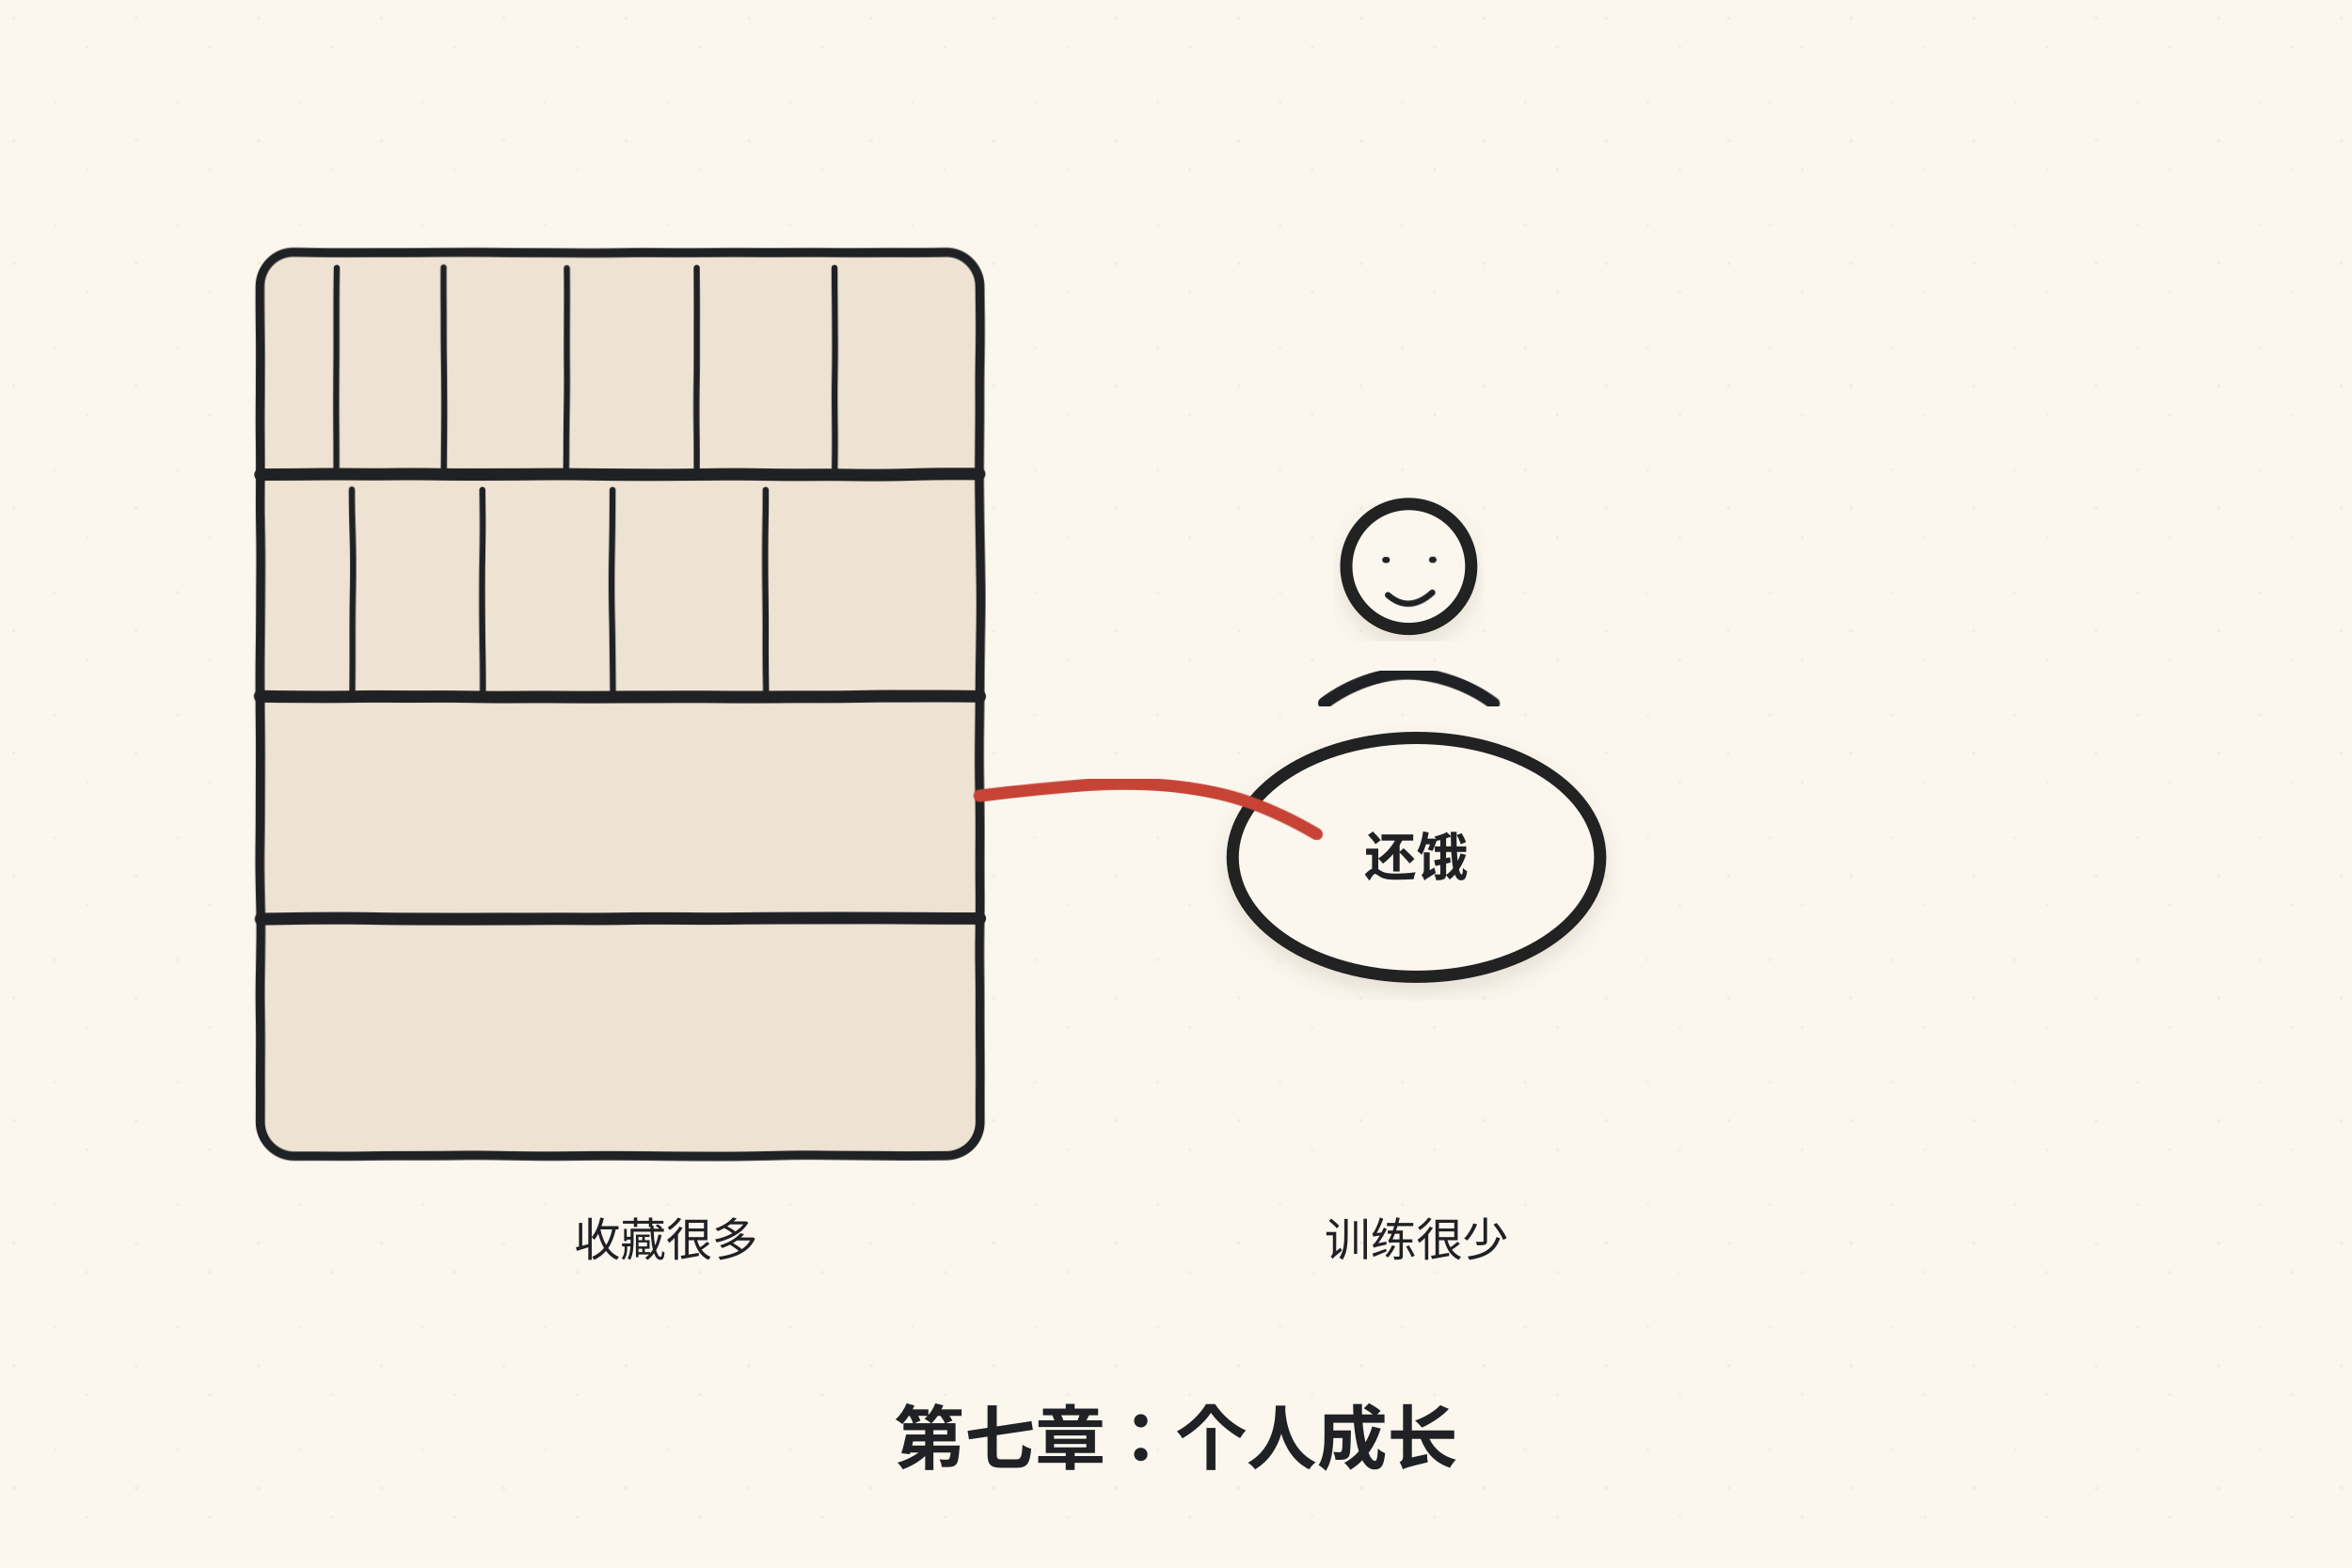
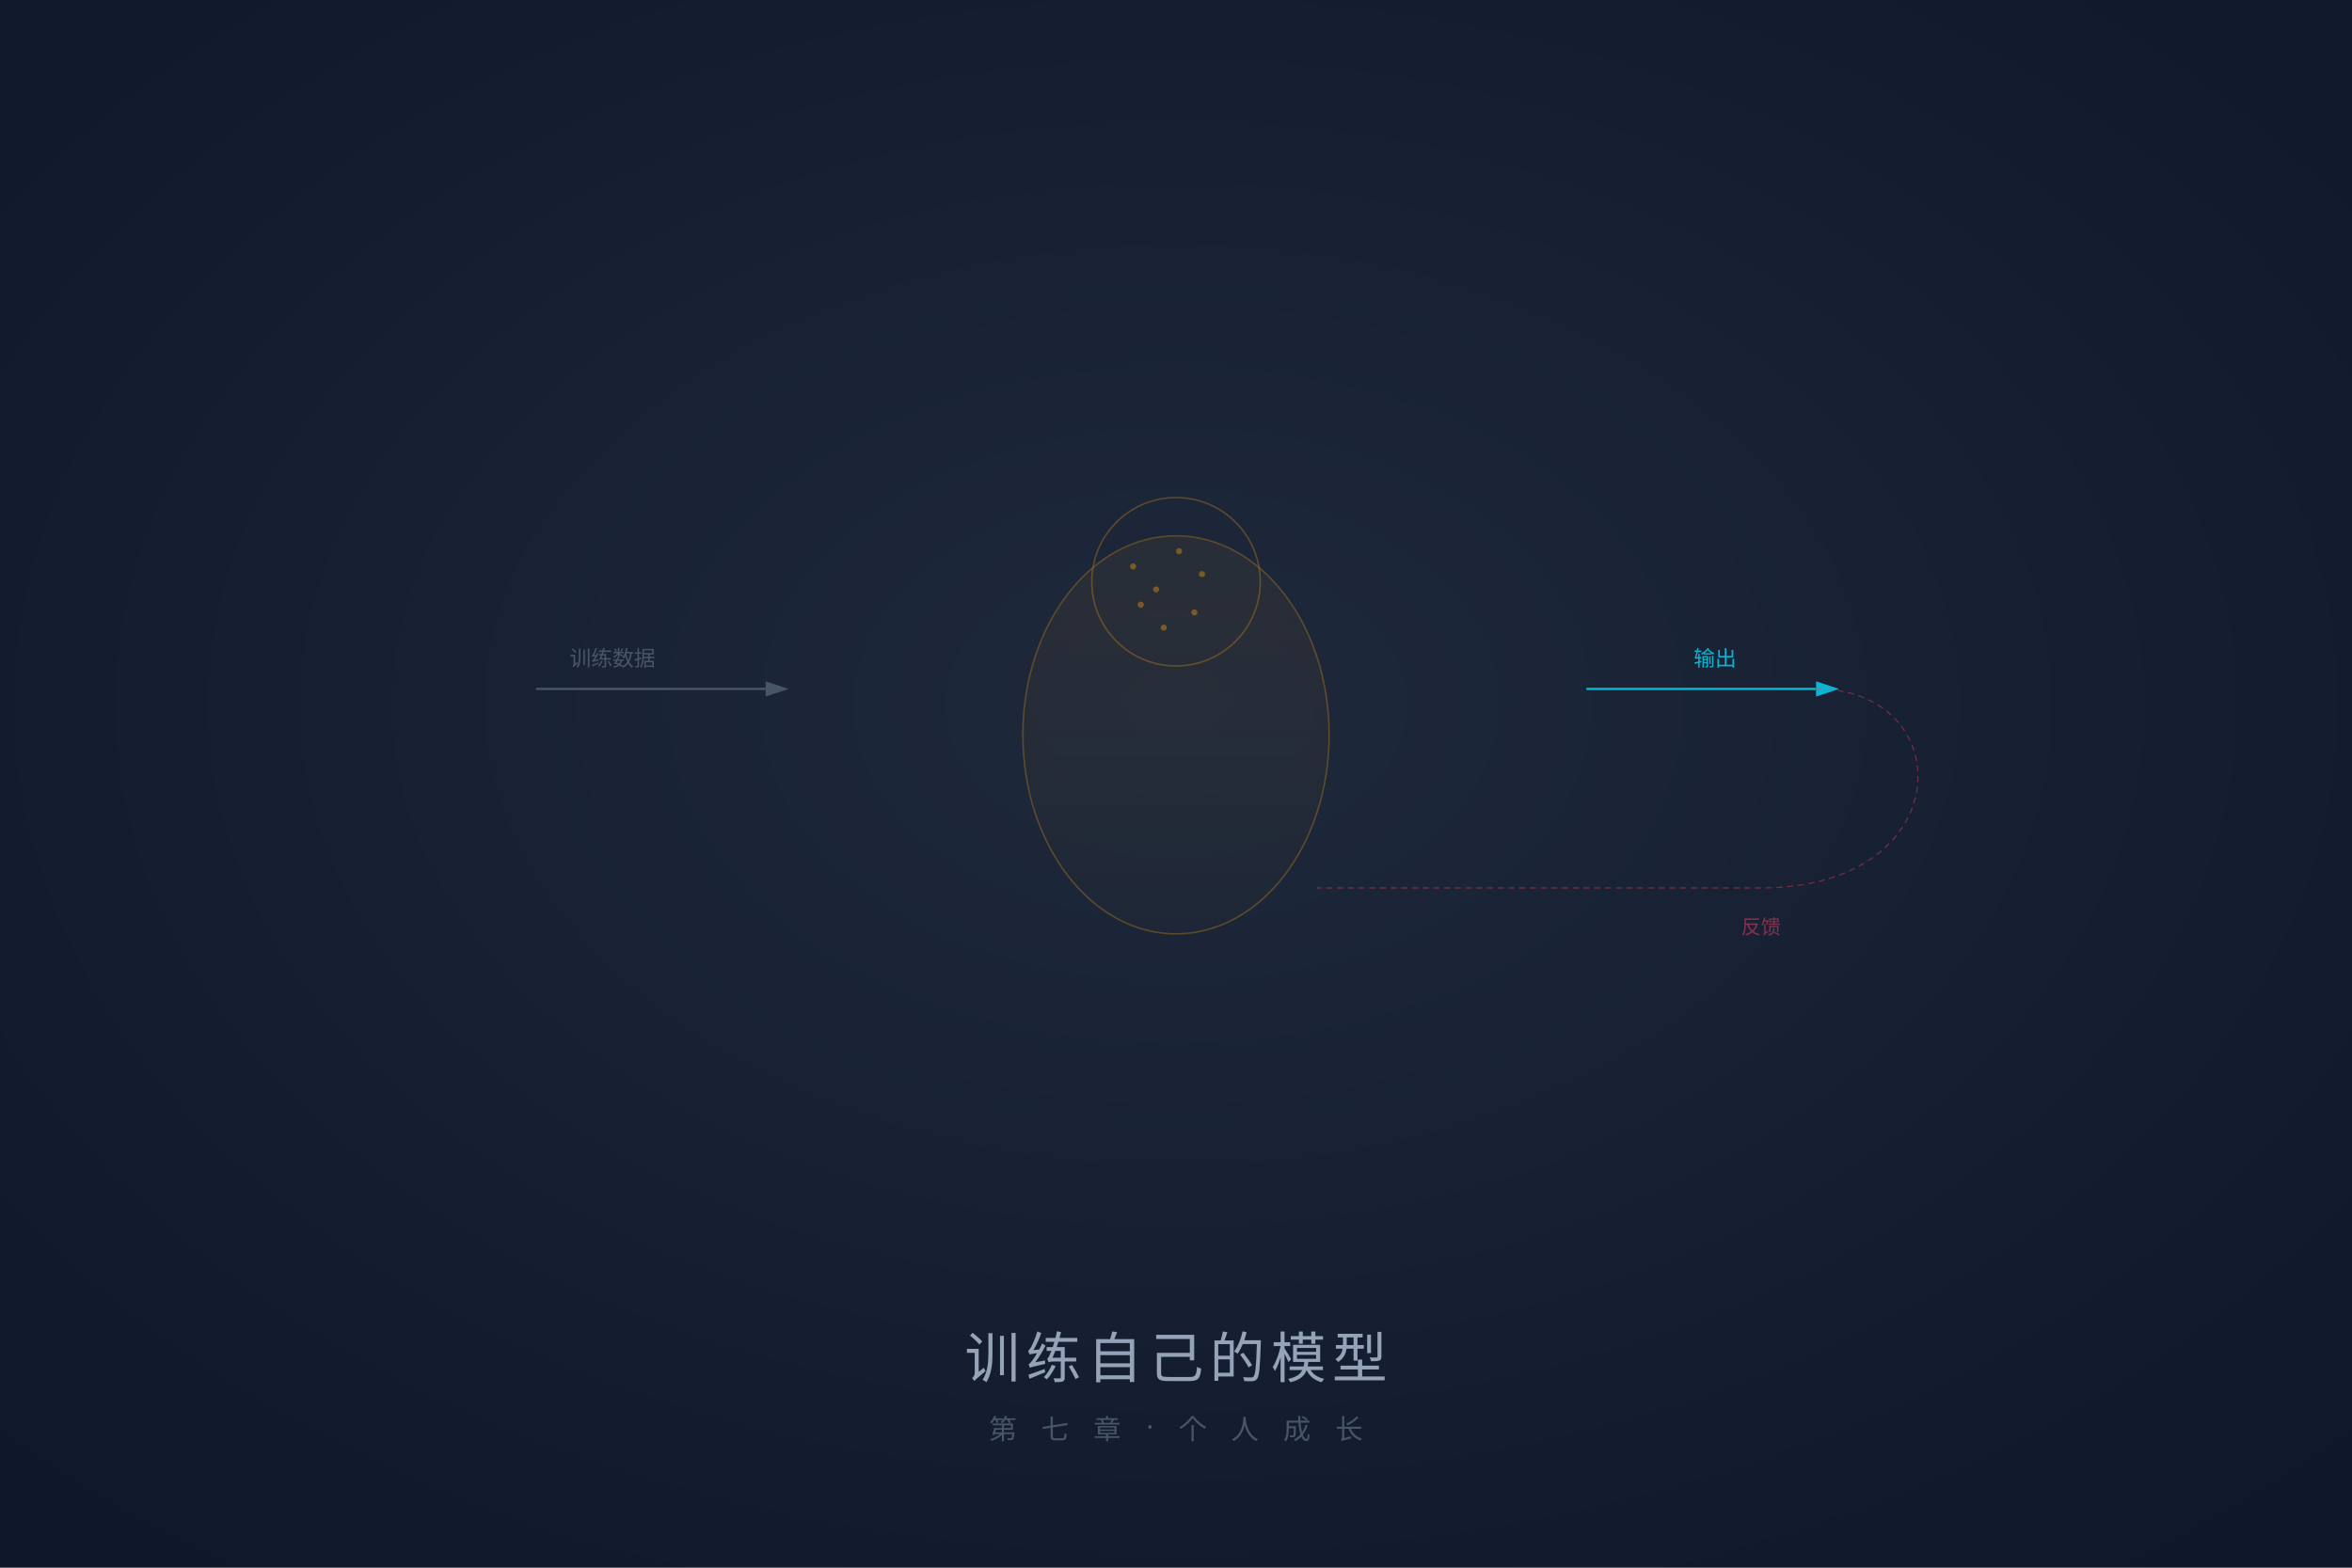
- <svg xmlns="http://www.w3.org/2000/svg" width="1536" height="1024" viewBox="0 0 1536 1024" role="img" aria-labelledby="title desc">
+ <svg xmlns="http://www.w3.org/2000/svg" width="1536" height="1024" viewBox="0 0 1536 1024" role="img" aria-label="训练自己的模型">
  <defs>
-     <filter id="wobble">
-       <feTurbulence type="fractalNoise" baseFrequency="0.012" numOctaves="2" seed="7" />
-       <feDisplacementMap in="SourceGraphic" scale="1.8" />
+     <radialGradient id="bg" cx="50%" cy="45%" r="70%">
+       <stop offset="0%" stop-color="#1e293b" />
+       <stop offset="100%" stop-color="#0f172a" />
+     </radialGradient>
+     <linearGradient id="modelGrad" x1="0" y1="0" x2="0" y2="1">
+       <stop offset="0%" stop-color="#f59e0b" stop-opacity="0.2" />
+       <stop offset="100%" stop-color="#f59e0b" stop-opacity="0.05" />
+     </linearGradient>
+     <filter id="glow">
+       <feGaussianBlur stdDeviation="4" />
    </filter>
-     <filter id="softShadow">
-       <feDropShadow dx="0" dy="7" stdDeviation="7" flood-color="#6b5a44" flood-opacity="0.15" />
-     </filter>
-     <pattern id="paperGrain" width="80" height="80" patternUnits="userSpaceOnUse">
-       <circle cx="9" cy="12" r="1.2" fill="#dccdb8" opacity=".25" />
-       <circle cx="57" cy="31" r="1" fill="#dccdb8" opacity=".25" />
-       <circle cx="36" cy="67" r="1.1" fill="#dccdb8" opacity=".22" />
-     </pattern>
-     <style>.ink{fill:none;stroke:#202124;stroke-width:8;stroke-linecap:round;stroke-linejoin:round;filter:url(#wobble)}.thin{fill:none;stroke:#202124;stroke-width:4;stroke-linecap:round;stroke-linejoin:round;filter:url(#wobble)}.red{fill:none;stroke:#c74335;stroke-width:8;stroke-linecap:round;stroke-linejoin:round;filter:url(#wobble)}.fillPaper{fill:#fbf7ef;stroke:#202124;stroke-width:8;stroke-linecap:round;stroke-linejoin:round;filter:url(#softShadow)}.wash{fill:#eee3d3;stroke:#202124;stroke-width:6;stroke-linecap:round;stroke-linejoin:round;filter:url(#wobble)}.redFill{fill:#c74335;stroke:#202124;stroke-width:6;stroke-linecap:round;stroke-linejoin:round;filter:url(#wobble)}.blueFill{fill:#3e6f8f;stroke:#202124;stroke-width:6;stroke-linecap:round;stroke-linejoin:round;filter:url(#wobble)}.greenFill{fill:#5f7f53;stroke:#202124;stroke-width:6;stroke-linecap:round;stroke-linejoin:round;filter:url(#wobble)}.goldFill{fill:#b88a36;stroke:#202124;stroke-width:6;stroke-linecap:round;stroke-linejoin:round;filter:url(#wobble)}text{font-family:Arial,'Microsoft YaHei',sans-serif;fill:#202124;dominant-baseline:middle}.caption{font-size:30px}.small{font-size:24px}.label{font-size:34px;font-weight:700}.title{font-size:46px;font-weight:700}</style>
  </defs>
-   <rect width="1536" height="1024" fill="#fbf7ef" />
-   <rect width="1536" height="1024" fill="url(#paperGrain)" />
-   <g>
-     <rect class="wash" x="170" y="165" width="470" height="590" rx="22" />
-     <path class="ink" d="M170 310 h470 M170 455 h470 M170 600 h470" />
-     <path class="thin" d="M220 175 v135 M290 175 v135 M370 175 v135 M455 175 v135 M545 175 v135 M230 320 v135 M315 320 v135 M400 320 v135 M500 320 v135" />
-     <circle class="fillPaper" cx="920" cy="370" r="40.8" />
-     <path class="thin" d="M904.7 365.75 h1 M935.3 365.75 h1 M906.4 388.7 Q920 400.6 935.3 387" />
-     <path class="ink" d="M920 412.5 v127.5" />
-     <path class="ink" d="M864.75 459.25 C898.75 433.75 941.25 433.75 975.25 459.25" />
-     <path class="ink" d="M920 540 l-59.5 80.75 M920 540 l63.75 80.75" />
-     <ellipse class="fillPaper" cx="925" cy="560" rx="120" ry="78" />
-     <path class="thin" d="M865 560 h120" />
-     <text x="925" y="560" class="label" text-anchor="middle">还饿</text>
-     <path class="red" d="M640 520 C750 505 800 510 860 545" />
-     <text x="435" y="810" class="caption" text-anchor="middle">收藏很多</text>
-     <text x="925" y="810" class="caption" text-anchor="middle">训练很少</text>
+   <rect width="1536" height="1024" fill="url(#bg)" />
+   <ellipse cx="768" cy="480" rx="100" ry="130" fill="url(#modelGrad)" stroke="#f59e0b" stroke-width="1" opacity="0.3" />
+   <circle cx="768" cy="380" r="55" fill="none" stroke="#f59e0b" stroke-width="1" opacity="0.3" />
+   <g fill="#f59e0b" opacity="0.4">
+     <circle cx="740" cy="370" r="2" />
+     <circle cx="770" cy="360" r="2" />
+     <circle cx="755" cy="385" r="2" />
+     <circle cx="785" cy="375" r="2" />
+     <circle cx="745" cy="395" r="2" />
+     <circle cx="780" cy="400" r="2" />
+     <circle cx="760" cy="410" r="2" />
  </g>
-   <text x="768" y="940" class="title" text-anchor="middle">第七章：个人成长</text>
+   <path d="M350 450 L500 450" stroke="#475569" stroke-width="1.5" fill="none" />
+   <polygon points="500,445 515,450 500,455" fill="#475569" />
+   <text x="400" y="435" text-anchor="middle" font-family="'Noto Serif SC', 'Songti SC', serif" font-size="14" fill="#475569">训练数据</text>
+   <path d="M1036 450 L1186 450" stroke="#06b6d4" stroke-width="1.5" fill="none" />
+   <polygon points="1186,445 1201,450 1186,455" fill="#06b6d4" />
+   <text x="1120" y="435" text-anchor="middle" font-family="'Noto Serif SC', 'Songti SC', serif" font-size="14" fill="#06b6d4">输出</text>
+   <path d="M1186 450 C1280 450, 1280 580, 1150 580 C1020 580, 980 580, 860 580" stroke="#f43f5e" stroke-width="0.8" stroke-dasharray="4,3" fill="none" opacity="0.4" />
+   <text x="1150" y="610" text-anchor="middle" font-family="'Noto Serif SC', 'Songti SC', serif" font-size="13" fill="#f43f5e" opacity="0.5">反馈</text>
+   <text x="768" y="900" text-anchor="middle" font-family="'Noto Serif SC', 'Songti SC', serif" font-size="36" fill="#94a3b8" letter-spacing="4">训练自己的模型</text>
+   <text x="768" y="940" text-anchor="middle" font-family="'Noto Serif SC', 'Songti SC', serif" font-size="18" fill="#475569" letter-spacing="6">第 七 章 · 个 人 成 长</text>
</svg>
